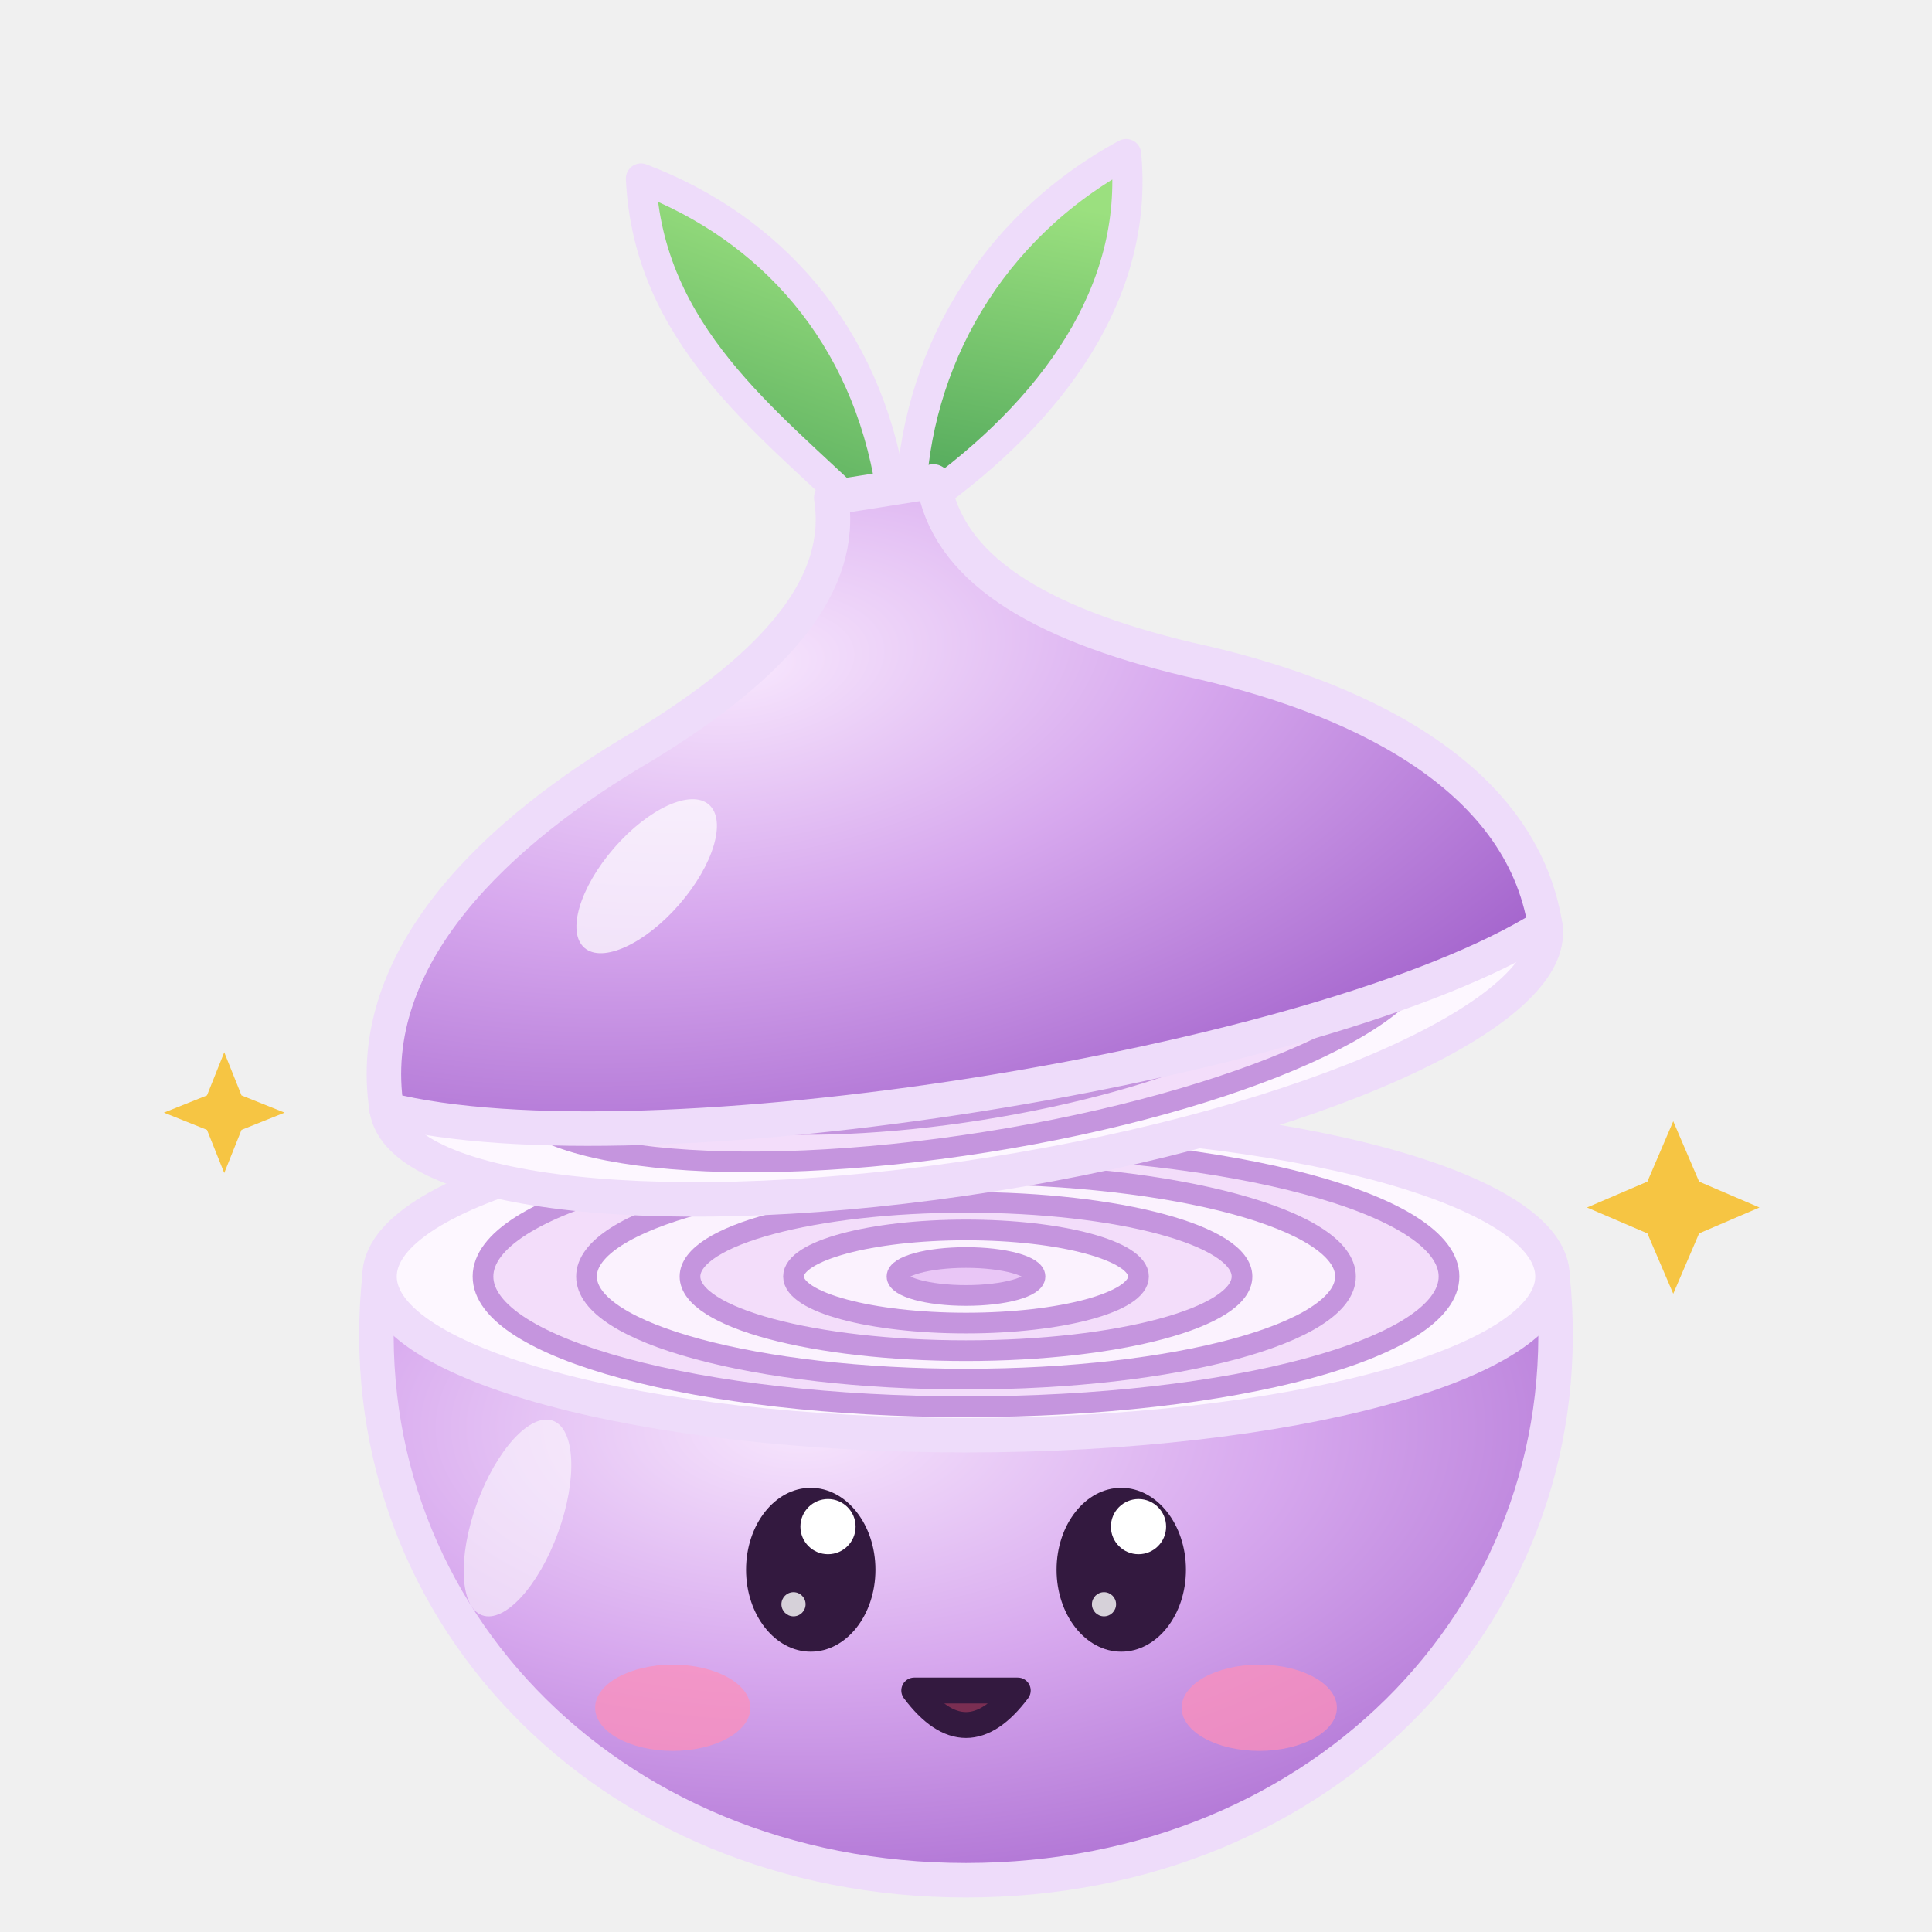
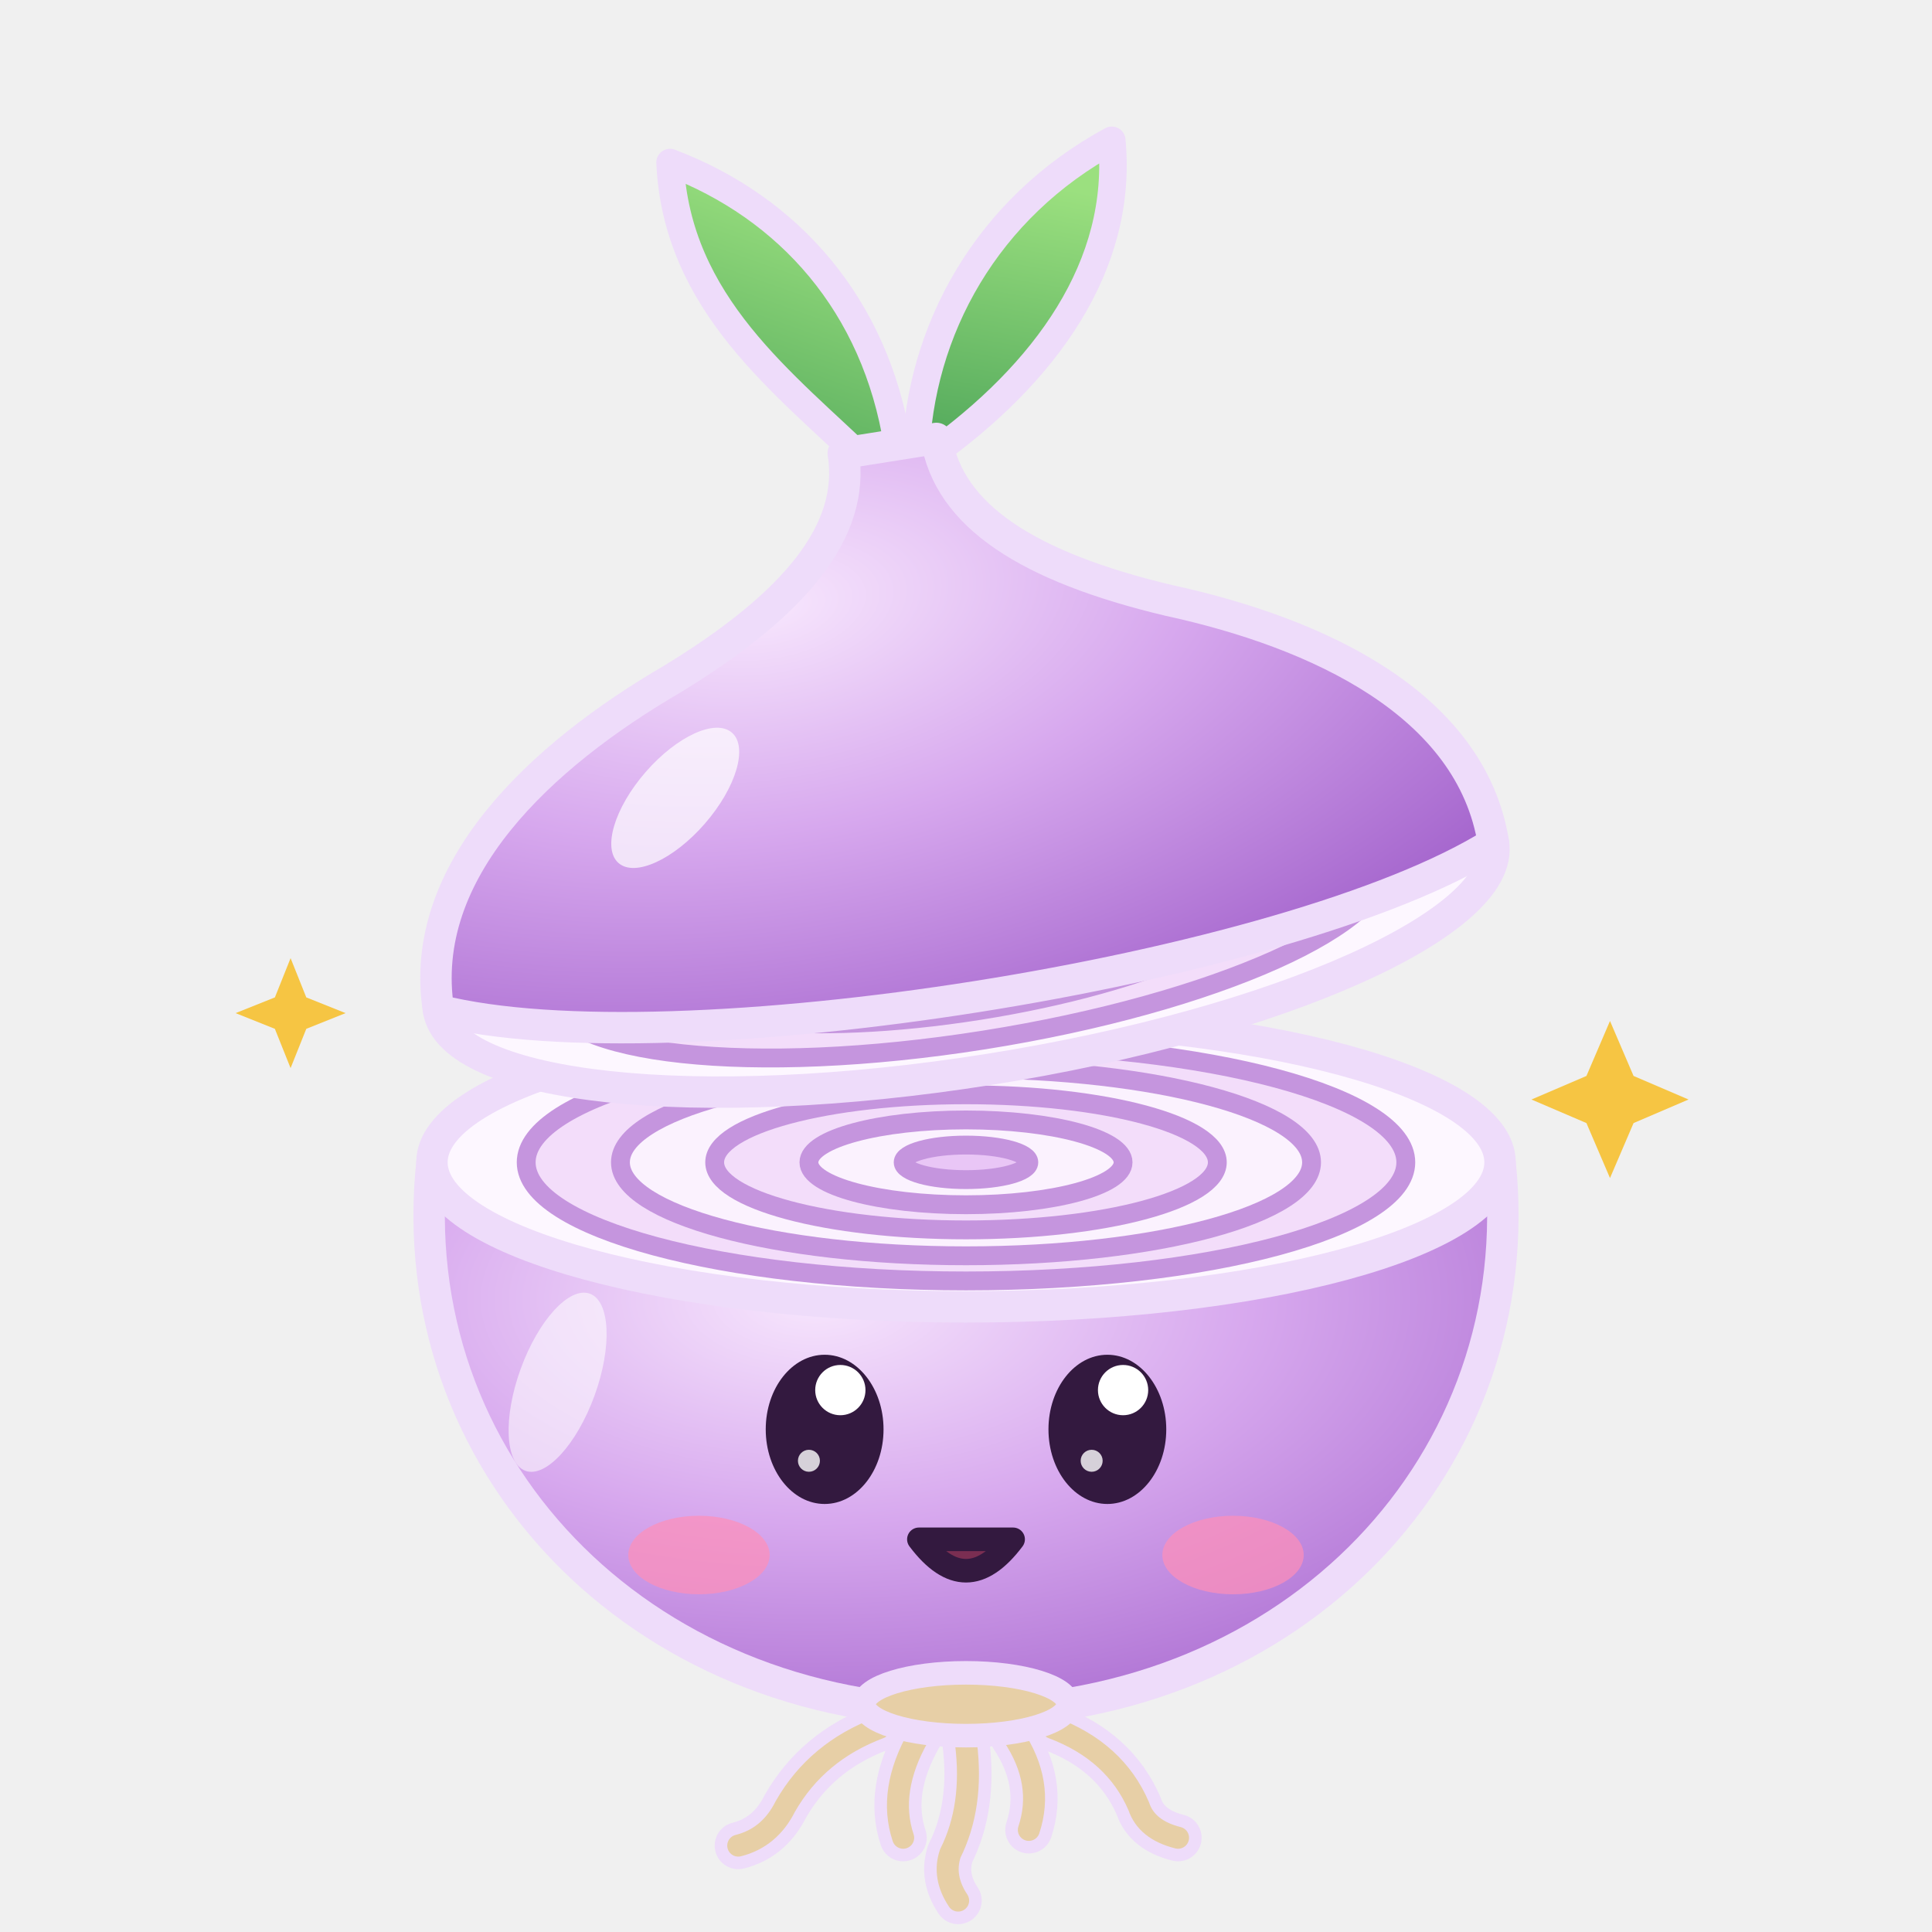
- <svg xmlns="http://www.w3.org/2000/svg" width="240" height="240" viewBox="-6 -26 212 224" role="img" aria-label="Semantic Layers">
+ <svg xmlns="http://www.w3.org/2000/svg" width="240" height="240" viewBox="-6 -26 212 246" role="img" aria-label="Semantic Layers">
  <defs>
    <radialGradient id="bulb" cx="0.36" cy="0.25" r="0.9">
      <stop offset="0%" stop-color="#F7E6FD" />
      <stop offset="45%" stop-color="#D7A8EE" />
      <stop offset="100%" stop-color="#A363CC" />
    </radialGradient>
    <linearGradient id="leaf" x1="0" y1="1" x2="0.3" y2="0">
      <stop offset="0%" stop-color="#4FA65A" />
      <stop offset="100%" stop-color="#9BE07F" />
    </linearGradient>
  </defs>
+   <g fill="none" stroke-linecap="round" stroke-linejoin="round">
+     <g stroke="#EEDCFA" stroke-width="6">
+       <path d="M89 194 q -8 3 -12 10 q -2 4 -6 5" />
+       <path d="M94 195 q -4 7 -2 13" />
+       <path d="M100 196 q 1 8 -2 14 q -1 3 1 6" />
+       <path d="M106 195 q 4 6 2 12" />
+       <path d="M111 194 q 8 3 11 10 q 1 3 5 4" />
+     </g>
+     <g stroke="#E7CFA6" stroke-width="2.8">
+       <path d="M89 194 q -8 3 -12 10 q -2 4 -6 5" />
+       <path d="M94 195 q -4 7 -2 13" />
+       <path d="M100 196 q 1 8 -2 14 q -1 3 1 6" />
+       <path d="M106 195 q 4 6 2 12" />
+       <path d="M111 194 q 8 3 11 10 q 1 3 5 4" />
+     </g>
+   </g>
  <path d="M32 122 C 28 160, 58 192, 100 192 C 142 192, 172 160, 168 122 Z" fill="url(#bulb)" stroke="#EEDCFA" stroke-width="4" stroke-linejoin="round" />
+   <ellipse cx="100" cy="191" rx="13" ry="4" fill="#E7CFA6" stroke="#EEDCFA" stroke-width="3" />
  <ellipse cx="100" cy="122" rx="68" ry="18.4" fill="#FDF7FF" stroke="#EEDCFA" stroke-width="4" />
  <ellipse cx="100" cy="122" rx="56" ry="15.1" fill="#F3DDFA" stroke="#C595DE" stroke-width="2.4" />
  <ellipse cx="100" cy="122" rx="44" ry="11.9" fill="#FBF2FE" stroke="#C595DE" stroke-width="2.4" />
  <ellipse cx="100" cy="122" rx="32" ry="8.6" fill="#F3DDFA" stroke="#C595DE" stroke-width="2.4" />
  <ellipse cx="100" cy="122" rx="20" ry="5.4" fill="#FBF2FE" stroke="#C595DE" stroke-width="2.4" />
  <ellipse cx="100" cy="122" rx="8" ry="2.2" fill="#E9C6F6" stroke="#C595DE" stroke-width="2.4" />
  <g transform="translate(0 -30) rotate(-9 100 122)">
    <path d="M97 62 C 88 50, 76 38, 78 20 C 92 28, 101 42, 101 60 Z" fill="url(#leaf)" stroke="#EEDCFA" stroke-width="3.5" stroke-linejoin="round" />
    <path d="M103 62 C 106 46, 117 32, 134 26 C 133 42, 121 54, 105 62 Z" fill="url(#leaf)" stroke="#EEDCFA" stroke-width="3.5" stroke-linejoin="round" />
    <ellipse cx="100" cy="122" rx="68" ry="18.4" fill="#FDF7FF" stroke="#EEDCFA" stroke-width="4" />
    <ellipse cx="100" cy="122" rx="54" ry="14.6" fill="#F3DDFA" stroke="#C595DE" stroke-width="2.4" />
    <ellipse cx="100" cy="122" rx="40" ry="10.8" fill="#FBF2FE" stroke="#C595DE" stroke-width="2.4" />
    <path d="M32 122 C 32 104, 50 92, 68 85 C 85 78, 94 70, 94 60 L 106 60 C 106 70, 115 78, 132 85 C 150 92, 168 104, 168 122 C 140 134, 60 134, 32 122 Z" fill="url(#bulb)" stroke="#EEDCFA" stroke-width="4" stroke-linejoin="round" />
    <ellipse cx="66" cy="100" rx="5" ry="11" transform="rotate(50 66 100)" fill="#FFFFFF" opacity="0.7" />
  </g>
  <g fill="#F6C543">
    <path d="M182 104 l 3 7 7 3 -7 3 -3 7 -3 -7 -7 -3 7 -3 Z" />
    <path d="M14 96 l 2 5 5 2 -5 2 -2 5 -2 -5 -5 -2 5 -2 Z" />
  </g>
  <ellipse cx="48" cy="150" rx="5" ry="12" transform="rotate(20 48 150)" fill="#FFFFFF" opacity="0.55" />
  <ellipse cx="82" cy="156" rx="7.5" ry="9.5" fill="#33193F" />
  <ellipse cx="118" cy="156" rx="7.5" ry="9.5" fill="#33193F" />
  <circle cx="84" cy="151" r="3.2" fill="#FFFFFF" />
  <circle cx="120" cy="151" r="3.2" fill="#FFFFFF" />
  <circle cx="80" cy="160" r="1.4" fill="#FFFFFF" opacity="0.8" />
  <circle cx="116" cy="160" r="1.4" fill="#FFFFFF" opacity="0.8" />
  <ellipse cx="66" cy="172" rx="9" ry="5" fill="#FF8FB8" opacity="0.7" />
  <ellipse cx="134" cy="172" rx="9" ry="5" fill="#FF8FB8" opacity="0.7" />
  <path d="M94 170 Q 100 178 106 170 Z" fill="#7A2E52" stroke="#33193F" stroke-width="3" stroke-linejoin="round" />
</svg>
